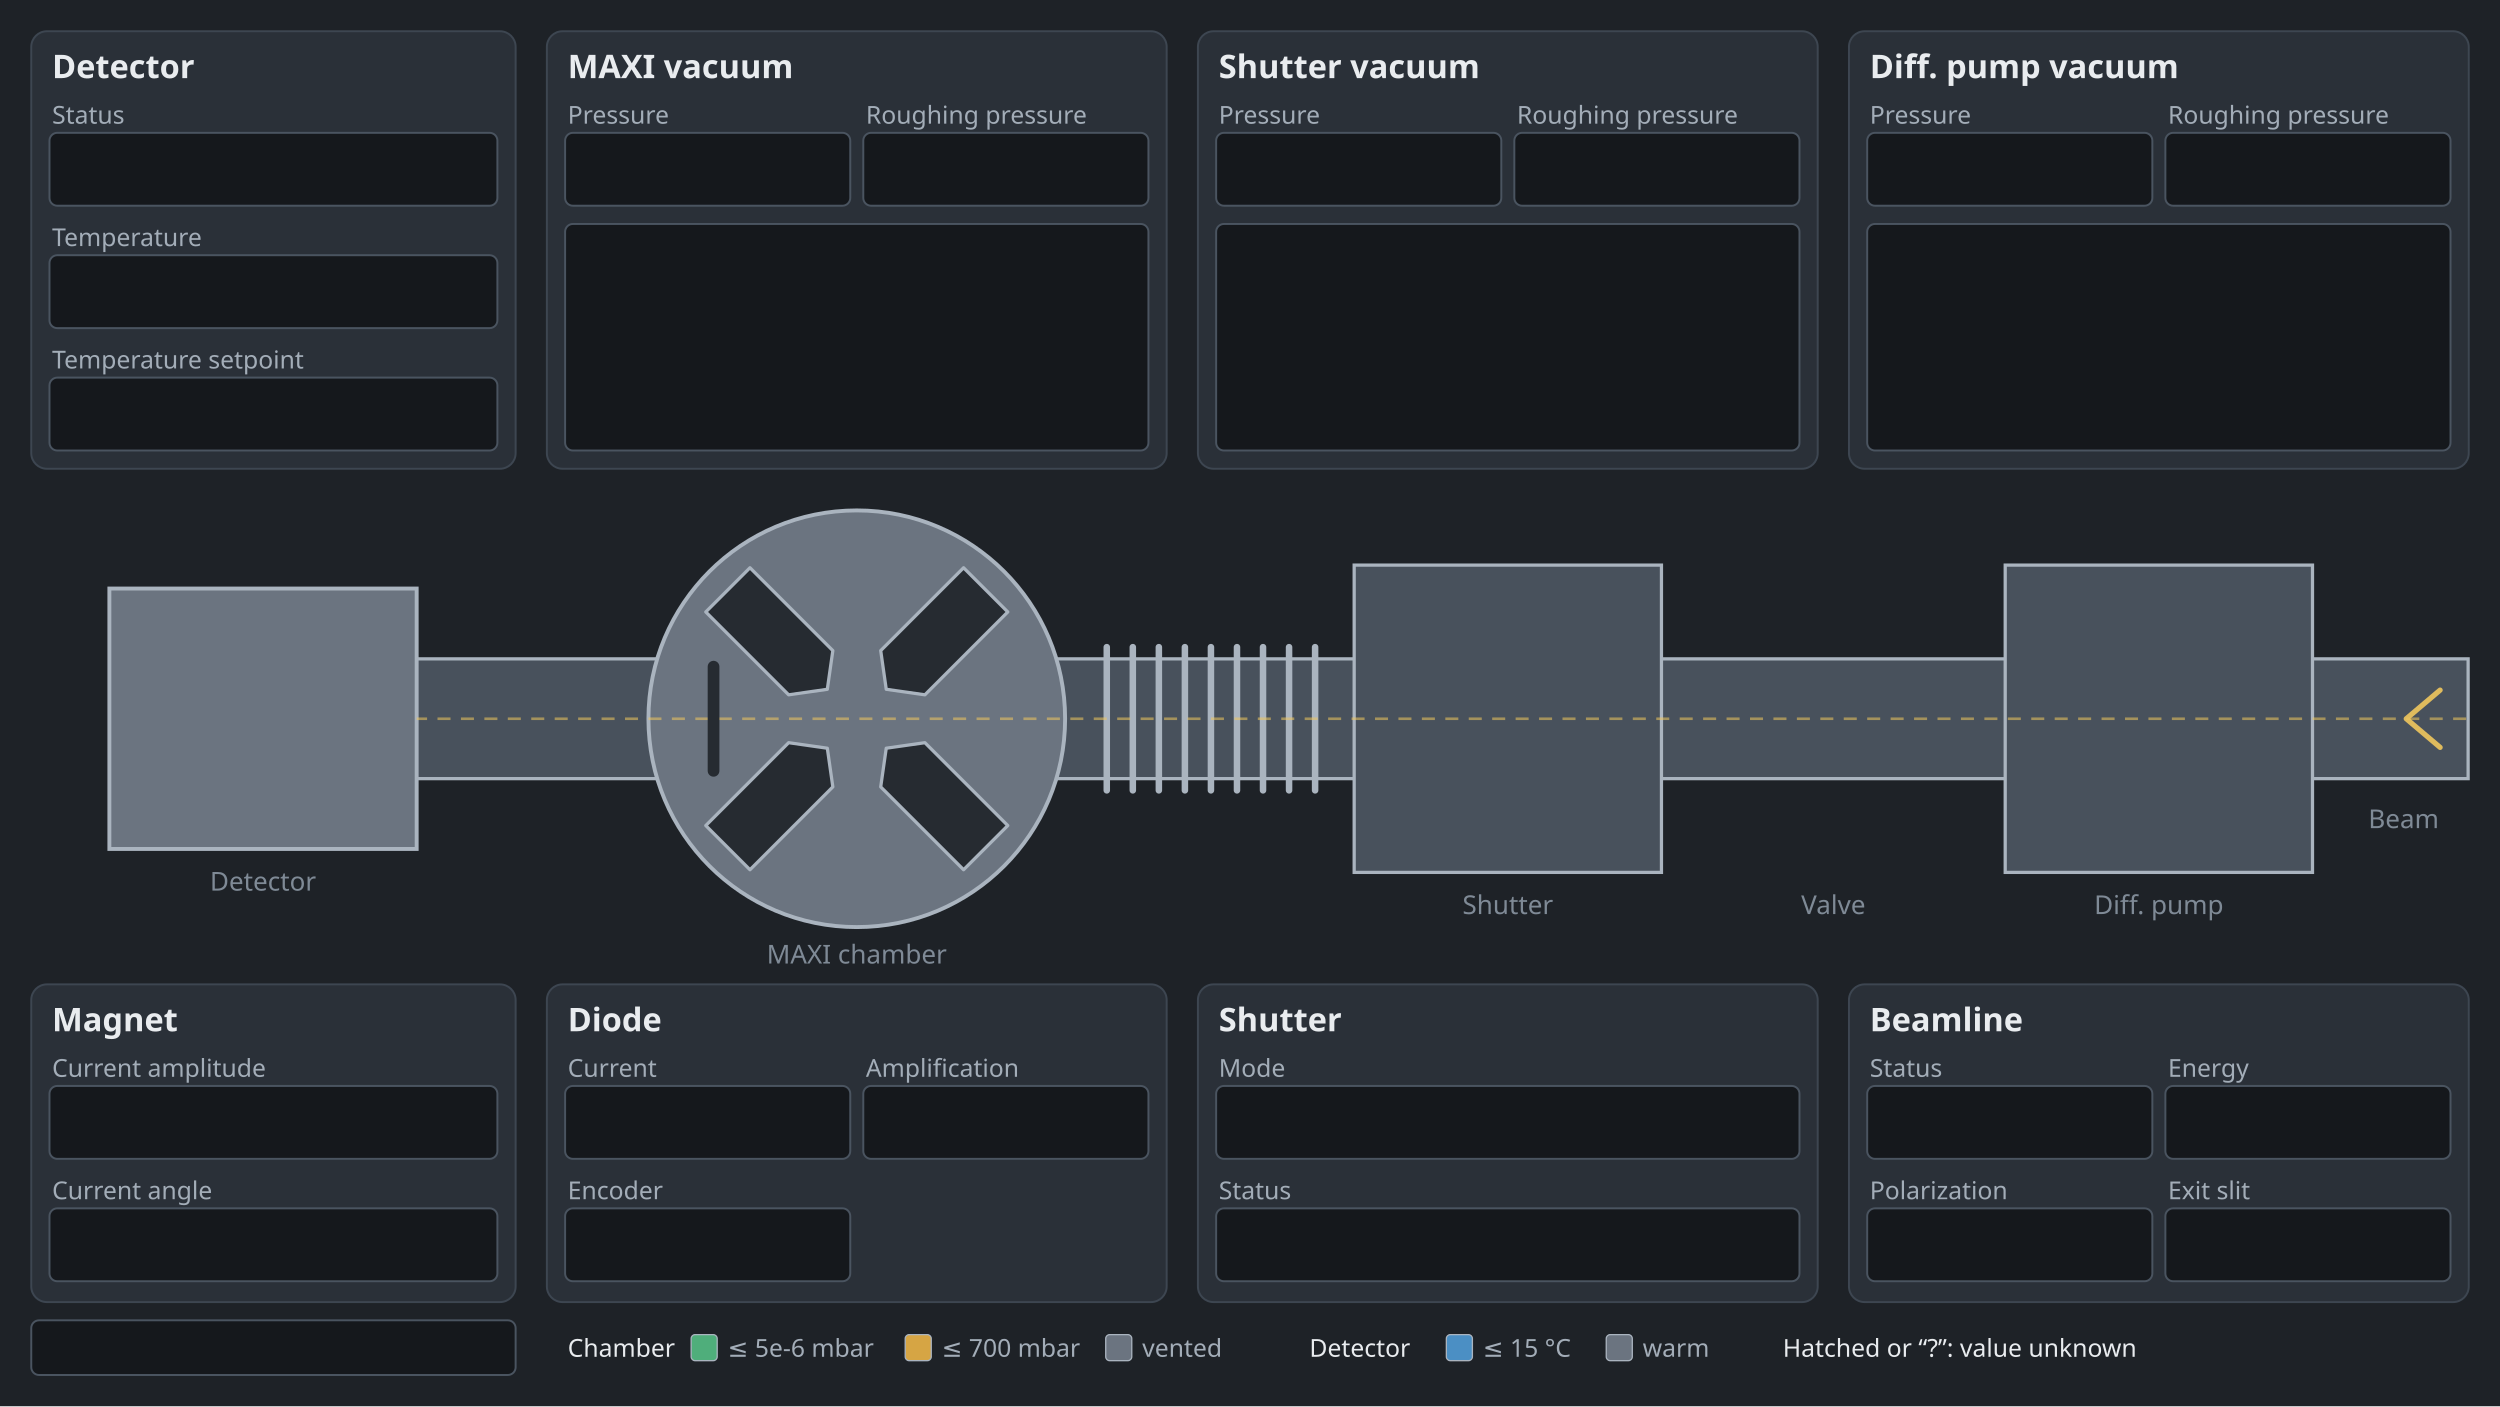
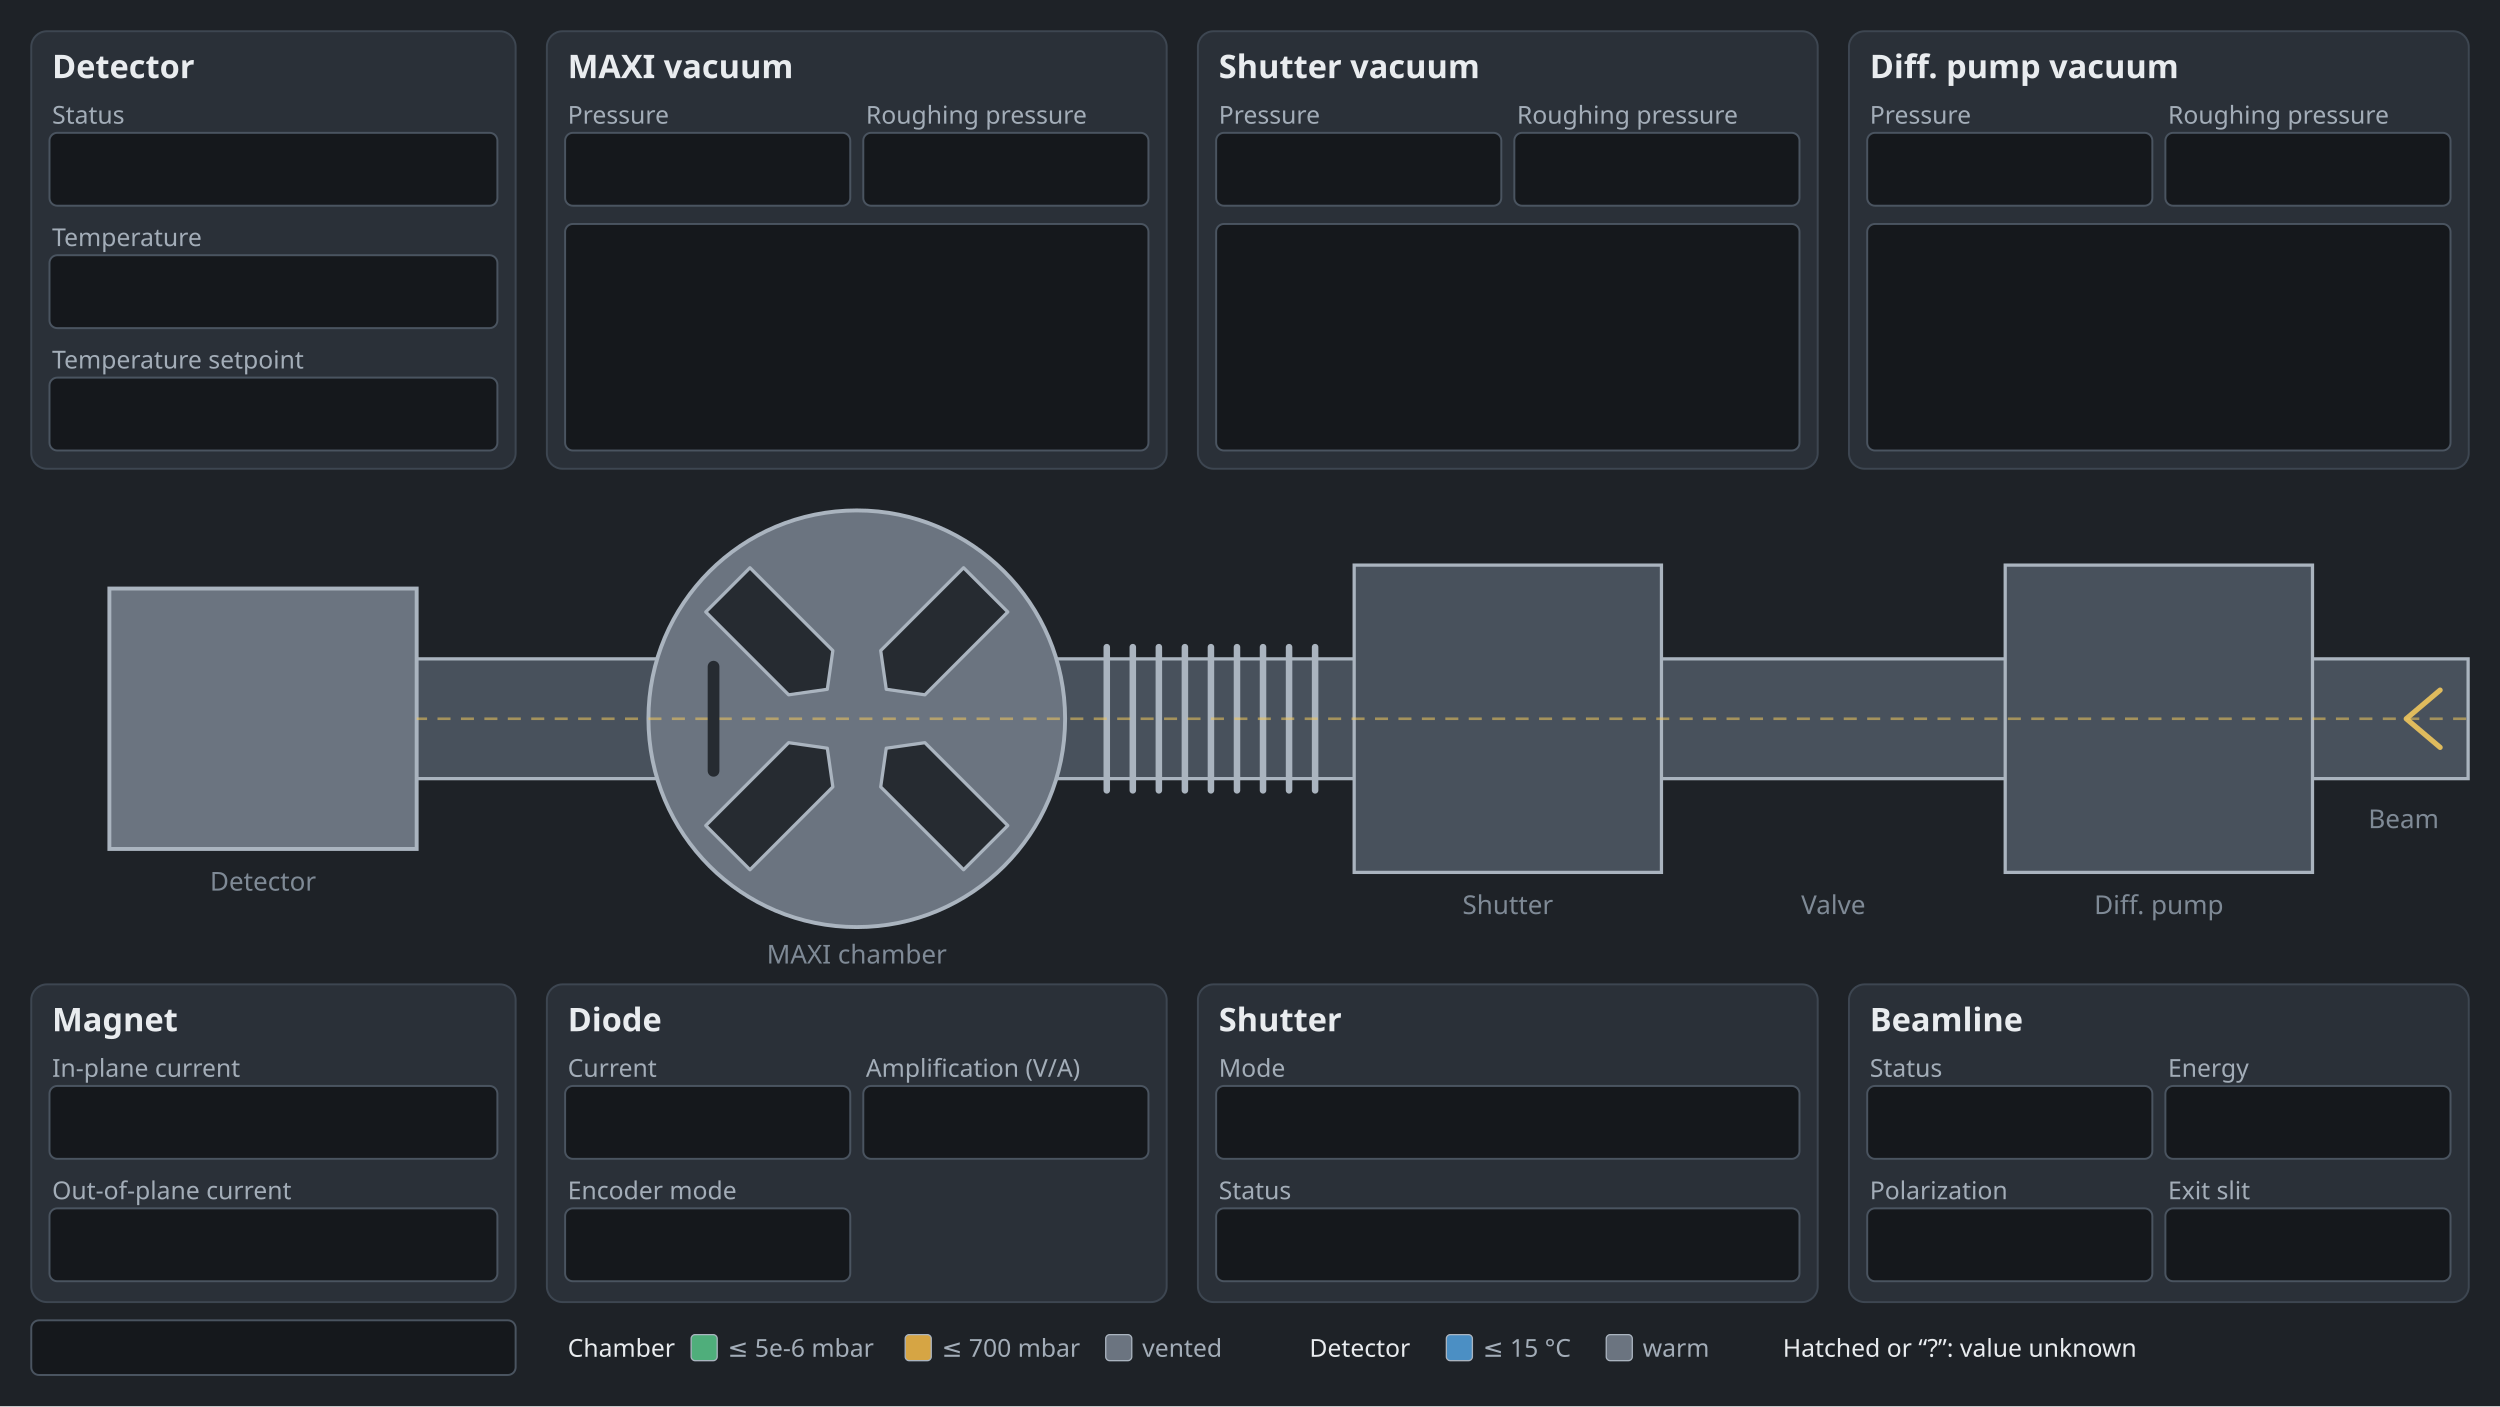
<svg xmlns="http://www.w3.org/2000/svg" width="1920" height="1080" viewBox="0 0 1920 1080" version="1.1" id="MAXI_synoptic_v2">
  <defs id="defs1" />
  <g id="layer_background">
    <rect id="BACKGROUND" x="0" y="0" width="1920" height="1080" style="fill:#1e2227;stroke:none" />
  </g>
  <g id="layer_hardware">
    <rect id="PIPE_detector" x="318" y="506" width="187.793" height="92" style="fill:#48515c;stroke:#aab4bf;stroke-width:2.5" ry="0" />
    <rect id="BELLOW" x="810.531" y="506" width="233.469" height="92" style="fill:#48515c;stroke:#aab4bf;stroke-width:2.5" />
    <path id="BELLOW_rib0" d="M 850,497 V 607" style="fill:none;stroke:#aab4bf;stroke-width:5;stroke-linecap:round" />
    <path id="BELLOW_rib1" d="M 870,497 V 607" style="fill:none;stroke:#aab4bf;stroke-width:5;stroke-linecap:round" />
    <path id="BELLOW_rib2" d="M 890,497 V 607" style="fill:none;stroke:#aab4bf;stroke-width:5;stroke-linecap:round" />
    <path id="BELLOW_rib3" d="M 910,497 V 607" style="fill:none;stroke:#aab4bf;stroke-width:5;stroke-linecap:round" />
    <path id="BELLOW_rib4" d="M 930,497 V 607" style="fill:none;stroke:#aab4bf;stroke-width:5;stroke-linecap:round" />
    <path id="BELLOW_rib5" d="M 950,497 V 607" style="fill:none;stroke:#aab4bf;stroke-width:5;stroke-linecap:round" />
    <path id="BELLOW_rib6" d="M 970,497 V 607" style="fill:none;stroke:#aab4bf;stroke-width:5;stroke-linecap:round" />
    <path id="BELLOW_rib7" d="M 990,497 V 607" style="fill:none;stroke:#aab4bf;stroke-width:5;stroke-linecap:round" />
    <path id="BELLOW_rib8" d="M 1010,497 V 607" style="fill:none;stroke:#aab4bf;stroke-width:5;stroke-linecap:round" />
    <rect id="PIPE_valve" x="1272" y="506" width="272" height="92" style="fill:#48515c;stroke:#aab4bf;stroke-width:2.5" />
    <rect id="BEAMLINE" x="1772" y="506" width="123.517" height="92" style="fill:#48515c;stroke:#aab4bf;stroke-width:2.5" />
    <rect id="SHUTTERCHAMBER" x="1040" y="434" width="236" height="236" style="fill:#48515c;stroke:#aab4bf;stroke-width:2.5" />
    <rect id="DIFFPUMP" x="1540" y="434" width="236" height="236" style="fill:#48515c;stroke:#aab4bf;stroke-width:2.5" />
    <circle id="MAXICHAMBER" cx="658" cy="552" r="160" style="fill:#6b7480;stroke:#aab4bf;stroke-width:3" />
    <rect id="DETECTOR" x="84" y="452" width="236" height="200" style="fill:#6b7480;stroke:#aab4bf;stroke-width:3" />
    <path id="BEAM_axis" d="M 1894,552 H 320" style="fill:none;stroke:#f0c75e;stroke-width:2;stroke-dasharray:10, 8;stroke-opacity:0.55" />
    <path id="BEAM_arrow" d="m 1874,530 -26,22 26,22" style="fill:none;stroke:#f0c75e;stroke-width:4;stroke-linecap:round;stroke-linejoin:round;stroke-opacity:0.9" />
    <path id="DIODE_BS" d="M 548,512 V 592" style="fill:none;stroke:#262b31;stroke-width:9;stroke-linecap:round" />
    <text id="NAME_detector" xml:space="preserve" x="202" y="684" style="font-family:sans-serif;font-size:20px;font-weight:normal;fill:#7f8a96;text-anchor:middle">Detector</text>
    <text id="NAME_chamber" xml:space="preserve" x="658" y="740" style="font-family:sans-serif;font-size:20px;font-weight:normal;fill:#7f8a96;text-anchor:middle">MAXI chamber</text>
    <text id="NAME_shutterchamber" xml:space="preserve" x="1158" y="702" style="font-family:sans-serif;font-size:20px;font-weight:normal;fill:#7f8a96;text-anchor:middle">Shutter</text>
    <text id="NAME_valve" xml:space="preserve" x="1408" y="702" style="font-family:sans-serif;font-size:20px;font-weight:normal;fill:#7f8a96;text-anchor:middle">Valve</text>
    <text id="NAME_diffpump" xml:space="preserve" x="1658" y="702" style="font-family:sans-serif;font-size:20px;font-weight:normal;fill:#7f8a96;text-anchor:middle">Diff. pump</text>
    <text id="NAME_beamline" xml:space="preserve" x="1846" y="636" style="font-family:sans-serif;font-size:20px;font-weight:normal;fill:#7f8a96;text-anchor:middle">Beam</text>
  </g>
  <g id="layer_magnets">
    <path id="MAG1" d="M 50,-24 L 140,-24 L 140,24 L 50,24 L 32,0 Z" transform="translate(658,552) rotate(45)" style="fill:#262b31;stroke:#aab4bf;stroke-width:2.5;stroke-linejoin:round" />
    <path id="MAG2" d="M 50,-24 L 140,-24 L 140,24 L 50,24 L 32,0 Z" transform="translate(658,552) rotate(135)" style="fill:#262b31;stroke:#aab4bf;stroke-width:2.5;stroke-linejoin:round" />
    <path id="MAG3" d="M 50,-24 L 140,-24 L 140,24 L 50,24 L 32,0 Z" transform="translate(658,552) rotate(225)" style="fill:#262b31;stroke:#aab4bf;stroke-width:2.5;stroke-linejoin:round" />
    <path id="MAG4" d="M 50,-24 L 140,-24 L 140,24 L 50,24 L 32,0 Z" transform="translate(658,552) rotate(315)" style="fill:#262b31;stroke:#aab4bf;stroke-width:2.5;stroke-linejoin:round" />
  </g>
  <g id="layer_panels">
    <g id="DETECTOR_panel">
      <rect id="DETECTOR_panel_bg" x="24" y="24" width="372" height="336" rx="12" style="fill:#2a3038;stroke:#3d4651;stroke-width:1.5" />
      <text id="DETECTOR_title" xml:space="preserve" x="40" y="60" style="font-family:sans-serif;font-size:25px;font-weight:bold;fill:#e9ecef;text-anchor:start">Detector</text>
      <text id="DETECTOR_status_label" xml:space="preserve" x="40" y="95" style="font-family:sans-serif;font-size:19px;font-weight:normal;fill:#a3adb8;text-anchor:start">Status</text>
      <rect id="DETECTOR_status_value" x="38" y="102" width="344" height="56" rx="6" style="fill:#15181c;stroke:#4a5460;stroke-width:1.5" />
      <text id="DETECTOR_temp_label" xml:space="preserve" x="40" y="189" style="font-family:sans-serif;font-size:19px;font-weight:normal;fill:#a3adb8;text-anchor:start">Temperature</text>
      <rect id="DETECTOR_temp_value" x="38" y="196" width="344" height="56" rx="6" style="fill:#15181c;stroke:#4a5460;stroke-width:1.5" />
      <text id="DETECTOR_temp_setpoint_label" xml:space="preserve" x="40" y="283" style="font-family:sans-serif;font-size:19px;font-weight:normal;fill:#a3adb8;text-anchor:start">Temperature setpoint</text>
      <rect id="DETECTOR_temp_setpoint_value" x="38" y="290" width="344" height="56" rx="6" style="fill:#15181c;stroke:#4a5460;stroke-width:1.5" />
    </g>
    <g id="MAXI_VAC_panel">
      <rect id="MAXI_VAC_panel_bg" x="420" y="24" width="476" height="336" rx="12" style="fill:#2a3038;stroke:#3d4651;stroke-width:1.5" />
      <text id="MAXI_VAC_title" xml:space="preserve" x="436" y="60" style="font-family:sans-serif;font-size:25px;font-weight:bold;fill:#e9ecef;text-anchor:start">MAXI vacuum</text>
      <text id="MAXI_VAC_pressure_label" xml:space="preserve" x="436.0" y="95" style="font-family:sans-serif;font-size:19px;font-weight:normal;fill:#a3adb8;text-anchor:start">Pressure</text>
      <rect id="MAXI_VAC_pressure_value" x="434.0" y="102" width="219.0" height="56" rx="6" style="fill:#15181c;stroke:#4a5460;stroke-width:1.5" />
      <text id="MAXI_VAC_roughing_pressure_label" xml:space="preserve" x="665.0" y="95" style="font-family:sans-serif;font-size:19px;font-weight:normal;fill:#a3adb8;text-anchor:start">Roughing pressure</text>
      <rect id="MAXI_VAC_roughing_pressure_value" x="663.0" y="102" width="219.0" height="56" rx="6" style="fill:#15181c;stroke:#4a5460;stroke-width:1.5" />
      <rect id="MAXI_VAC_plot" x="434" y="172" width="448" height="174" rx="6" style="fill:#15181c;stroke:#4a5460;stroke-width:1.5" />
    </g>
    <g id="SHUTTER_VAC_panel">
      <rect id="SHUTTER_VAC_panel_bg" x="920" y="24" width="476" height="336" rx="12" style="fill:#2a3038;stroke:#3d4651;stroke-width:1.5" />
      <text id="SHUTTER_VAC_title" xml:space="preserve" x="936" y="60" style="font-family:sans-serif;font-size:25px;font-weight:bold;fill:#e9ecef;text-anchor:start">Shutter vacuum</text>
      <text id="SHUTTER_VAC_pressure_label" xml:space="preserve" x="936.0" y="95" style="font-family:sans-serif;font-size:19px;font-weight:normal;fill:#a3adb8;text-anchor:start">Pressure</text>
      <rect id="SHUTTER_VAC_pressure_value" x="934.0" y="102" width="219.0" height="56" rx="6" style="fill:#15181c;stroke:#4a5460;stroke-width:1.5" />
      <text id="SHUTTER_VAC_roughing_pressure_label" xml:space="preserve" x="1165.0" y="95" style="font-family:sans-serif;font-size:19px;font-weight:normal;fill:#a3adb8;text-anchor:start">Roughing pressure</text>
      <rect id="SHUTTER_VAC_roughing_pressure_value" x="1163.0" y="102" width="219.0" height="56" rx="6" style="fill:#15181c;stroke:#4a5460;stroke-width:1.5" />
      <rect id="SHUTTER_VAC_plot" x="934" y="172" width="448" height="174" rx="6" style="fill:#15181c;stroke:#4a5460;stroke-width:1.5" />
    </g>
    <g id="DIFF_VAC_panel">
      <rect id="DIFF_VAC_panel_bg" x="1420" y="24" width="476" height="336" rx="12" style="fill:#2a3038;stroke:#3d4651;stroke-width:1.5" />
      <text id="DIFF_VAC_title" xml:space="preserve" x="1436" y="60" style="font-family:sans-serif;font-size:25px;font-weight:bold;fill:#e9ecef;text-anchor:start">Diff. pump vacuum</text>
      <text id="DIFF_VAC_pressure_label" xml:space="preserve" x="1436.0" y="95" style="font-family:sans-serif;font-size:19px;font-weight:normal;fill:#a3adb8;text-anchor:start">Pressure</text>
      <rect id="DIFF_VAC_pressure_value" x="1434.0" y="102" width="219.0" height="56" rx="6" style="fill:#15181c;stroke:#4a5460;stroke-width:1.5" />
      <text id="DIFF_VAC_roughing_pressure_label" xml:space="preserve" x="1665.0" y="95" style="font-family:sans-serif;font-size:19px;font-weight:normal;fill:#a3adb8;text-anchor:start">Roughing pressure</text>
      <rect id="DIFF_VAC_roughing_pressure_value" x="1663.0" y="102" width="219.0" height="56" rx="6" style="fill:#15181c;stroke:#4a5460;stroke-width:1.5" />
      <rect id="DIFF_VAC_plot" x="1434" y="172" width="448" height="174" rx="6" style="fill:#15181c;stroke:#4a5460;stroke-width:1.5" />
    </g>
    <g id="MAGNET_panel">
      <rect id="MAGNET_panel_bg" x="24" y="756" width="372" height="244" rx="12" style="fill:#2a3038;stroke:#3d4651;stroke-width:1.5" />
      <text id="MAGNET_title" xml:space="preserve" x="40" y="792" style="font-family:sans-serif;font-size:25px;font-weight:bold;fill:#e9ecef;text-anchor:start">Magnet</text>
-       <text id="MAGNET_current_amplitude_label" xml:space="preserve" x="40" y="827" style="font-family:sans-serif;font-size:19px;font-weight:normal;fill:#a3adb8;text-anchor:start">Current amplitude</text>
-       <rect id="MAGNET_current_amplitude_value" x="38" y="834" width="344" height="56" rx="6" style="fill:#15181c;stroke:#4a5460;stroke-width:1.5" />
-       <text id="MAGNET_current_angle_label" xml:space="preserve" x="40" y="921" style="font-family:sans-serif;font-size:19px;font-weight:normal;fill:#a3adb8;text-anchor:start">Current angle</text>
-       <rect id="MAGNET_current_angle_value" x="38" y="928" width="344" height="56" rx="6" style="fill:#15181c;stroke:#4a5460;stroke-width:1.5" />
+       <text id="MAGNET_current_in_plane_label" xml:space="preserve" x="40" y="827" style="font-family:sans-serif;font-size:19px;font-weight:normal;fill:#a3adb8;text-anchor:start">In-plane current</text>
+       <rect id="MAGNET_current_in_plane_value" x="38" y="834" width="344" height="56" rx="6" style="fill:#15181c;stroke:#4a5460;stroke-width:1.5" />
+       <text id="MAGNET_current_out_of_plane_label" xml:space="preserve" x="40" y="921" style="font-family:sans-serif;font-size:19px;font-weight:normal;fill:#a3adb8;text-anchor:start">Out-of-plane current</text>
+       <rect id="MAGNET_current_out_of_plane_value" x="38" y="928" width="344" height="56" rx="6" style="fill:#15181c;stroke:#4a5460;stroke-width:1.5" />
    </g>
    <g id="DIODE_panel">
      <rect id="DIODE_panel_bg" x="420" y="756" width="476" height="244" rx="12" style="fill:#2a3038;stroke:#3d4651;stroke-width:1.5" />
      <text id="DIODE_title" xml:space="preserve" x="436" y="792" style="font-family:sans-serif;font-size:25px;font-weight:bold;fill:#e9ecef;text-anchor:start">Diode</text>
      <text id="DIODE_current_label" xml:space="preserve" x="436.0" y="827" style="font-family:sans-serif;font-size:19px;font-weight:normal;fill:#a3adb8;text-anchor:start">Current</text>
      <rect id="DIODE_current_value" x="434.0" y="834" width="219.0" height="56" rx="6" style="fill:#15181c;stroke:#4a5460;stroke-width:1.5" />
-       <text id="DIODE_amplification_label" xml:space="preserve" x="665.0" y="827" style="font-family:sans-serif;font-size:19px;font-weight:normal;fill:#a3adb8;text-anchor:start">Amplification</text>
+       <text id="DIODE_amplification_label" xml:space="preserve" x="665.0" y="827" style="font-family:sans-serif;font-size:19px;font-weight:normal;fill:#a3adb8;text-anchor:start">Amplification (V/A)</text>
      <rect id="DIODE_amplification_value" x="663.0" y="834" width="219.0" height="56" rx="6" style="fill:#15181c;stroke:#4a5460;stroke-width:1.5" />
-       <text id="DIODE_encoder_label" xml:space="preserve" x="436.0" y="921" style="font-family:sans-serif;font-size:19px;font-weight:normal;fill:#a3adb8;text-anchor:start">Encoder</text>
+       <text id="DIODE_encoder_label" xml:space="preserve" x="436.0" y="921" style="font-family:sans-serif;font-size:19px;font-weight:normal;fill:#a3adb8;text-anchor:start">Encoder mode</text>
      <rect id="DIODE_encoder_value" x="434.0" y="928" width="219.0" height="56" rx="6" style="fill:#15181c;stroke:#4a5460;stroke-width:1.5" />
    </g>
    <g id="SHUTTER_PANEL_panel">
      <rect id="SHUTTER_PANEL_panel_bg" x="920" y="756" width="476" height="244" rx="12" style="fill:#2a3038;stroke:#3d4651;stroke-width:1.5" />
      <text id="SHUTTER_PANEL_title" xml:space="preserve" x="936" y="792" style="font-family:sans-serif;font-size:25px;font-weight:bold;fill:#e9ecef;text-anchor:start">Shutter</text>
      <text id="SHUTTER_PANEL_mode_label" xml:space="preserve" x="936" y="827" style="font-family:sans-serif;font-size:19px;font-weight:normal;fill:#a3adb8;text-anchor:start">Mode</text>
      <rect id="SHUTTER_PANEL_mode_value" x="934" y="834" width="448" height="56" rx="6" style="fill:#15181c;stroke:#4a5460;stroke-width:1.5" />
      <text id="SHUTTER_PANEL_status_label" xml:space="preserve" x="936" y="921" style="font-family:sans-serif;font-size:19px;font-weight:normal;fill:#a3adb8;text-anchor:start">Status</text>
      <rect id="SHUTTER_PANEL_status_value" x="934" y="928" width="448" height="56" rx="6" style="fill:#15181c;stroke:#4a5460;stroke-width:1.5" />
    </g>
    <g id="BEAMLINE_panel">
      <rect id="BEAMLINE_panel_bg" x="1420" y="756" width="476" height="244" rx="12" style="fill:#2a3038;stroke:#3d4651;stroke-width:1.5" />
      <text id="BEAMLINE_title" xml:space="preserve" x="1436" y="792" style="font-family:sans-serif;font-size:25px;font-weight:bold;fill:#e9ecef;text-anchor:start">Beamline</text>
      <text id="BEAMLINE_status_label" xml:space="preserve" x="1436.0" y="827" style="font-family:sans-serif;font-size:19px;font-weight:normal;fill:#a3adb8;text-anchor:start">Status</text>
      <rect id="BEAMLINE_status_value" x="1434.0" y="834" width="219.0" height="56" rx="6" style="fill:#15181c;stroke:#4a5460;stroke-width:1.5" />
      <text id="BEAMLINE_energy_label" xml:space="preserve" x="1665.0" y="827" style="font-family:sans-serif;font-size:19px;font-weight:normal;fill:#a3adb8;text-anchor:start">Energy</text>
      <rect id="BEAMLINE_energy_value" x="1663.0" y="834" width="219.0" height="56" rx="6" style="fill:#15181c;stroke:#4a5460;stroke-width:1.5" />
      <text id="BEAMLINE_polarization_label" xml:space="preserve" x="1436.0" y="921" style="font-family:sans-serif;font-size:19px;font-weight:normal;fill:#a3adb8;text-anchor:start">Polarization</text>
      <rect id="BEAMLINE_polarization_value" x="1434.0" y="928" width="219.0" height="56" rx="6" style="fill:#15181c;stroke:#4a5460;stroke-width:1.5" />
      <text id="BEAMLINE_exit_slit_label" xml:space="preserve" x="1665.0" y="921" style="font-family:sans-serif;font-size:19px;font-weight:normal;fill:#a3adb8;text-anchor:start">Exit slit</text>
      <rect id="BEAMLINE_exit_slit_value" x="1663.0" y="928" width="219.0" height="56" rx="6" style="fill:#15181c;stroke:#4a5460;stroke-width:1.5" />
    </g>
    <rect id="DATETIME_value" x="24" y="1014" width="372" height="42" rx="6" style="fill:#15181c;stroke:#4a5460;stroke-width:1.5" />
    <g id="LEGEND">
      <text id="LEGEND_text0" xml:space="preserve" x="436" y="1042" style="font-family:sans-serif;font-size:19px;font-weight:normal;fill:#e9ecef;text-anchor:start">Chamber</text>
      <rect id="LEGEND_swatch1" x="530.8" y="1025" width="20" height="20" rx="3" style="fill:#4fae7b;stroke:#aab4bf;stroke-width:1" />
      <text id="LEGEND_text1" xml:space="preserve" x="558.8" y="1042" style="font-family:sans-serif;font-size:19px;font-weight:normal;fill:#a3adb8;text-anchor:start">≤ 5e-6 mbar</text>
      <rect id="LEGEND_swatch2" x="695.2" y="1025" width="20" height="20" rx="3" style="fill:#d6a544;stroke:#aab4bf;stroke-width:1" />
      <text id="LEGEND_text2" xml:space="preserve" x="723.2" y="1042" style="font-family:sans-serif;font-size:19px;font-weight:normal;fill:#a3adb8;text-anchor:start">≤ 700 mbar</text>
      <rect id="LEGEND_swatch3" x="849.2" y="1025" width="20" height="20" rx="3" style="fill:#6b7480;stroke:#aab4bf;stroke-width:1" />
      <text id="LEGEND_text3" xml:space="preserve" x="877.2" y="1042" style="font-family:sans-serif;font-size:19px;font-weight:normal;fill:#a3adb8;text-anchor:start">vented</text>
      <text id="LEGEND_text5" xml:space="preserve" x="1005.6" y="1042" style="font-family:sans-serif;font-size:19px;font-weight:normal;fill:#e9ecef;text-anchor:start">Detector</text>
      <rect id="LEGEND_swatch6" x="1110.8" y="1025" width="20" height="20" rx="3" style="fill:#4b8fc4;stroke:#aab4bf;stroke-width:1" />
      <text id="LEGEND_text6" xml:space="preserve" x="1138.8" y="1042" style="font-family:sans-serif;font-size:19px;font-weight:normal;fill:#a3adb8;text-anchor:start">≤ 15 °C</text>
      <rect id="LEGEND_swatch7" x="1233.6" y="1025" width="20" height="20" rx="3" style="fill:#6b7480;stroke:#aab4bf;stroke-width:1" />
      <text id="LEGEND_text7" xml:space="preserve" x="1261.6" y="1042" style="font-family:sans-serif;font-size:19px;font-weight:normal;fill:#a3adb8;text-anchor:start">warm</text>
      <text id="LEGEND_text9" xml:space="preserve" x="1369.2" y="1042" style="font-family:sans-serif;font-size:19px;font-weight:normal;fill:#e9ecef;text-anchor:start">Hatched or “?”: value unknown</text>
    </g>
  </g>
</svg>
